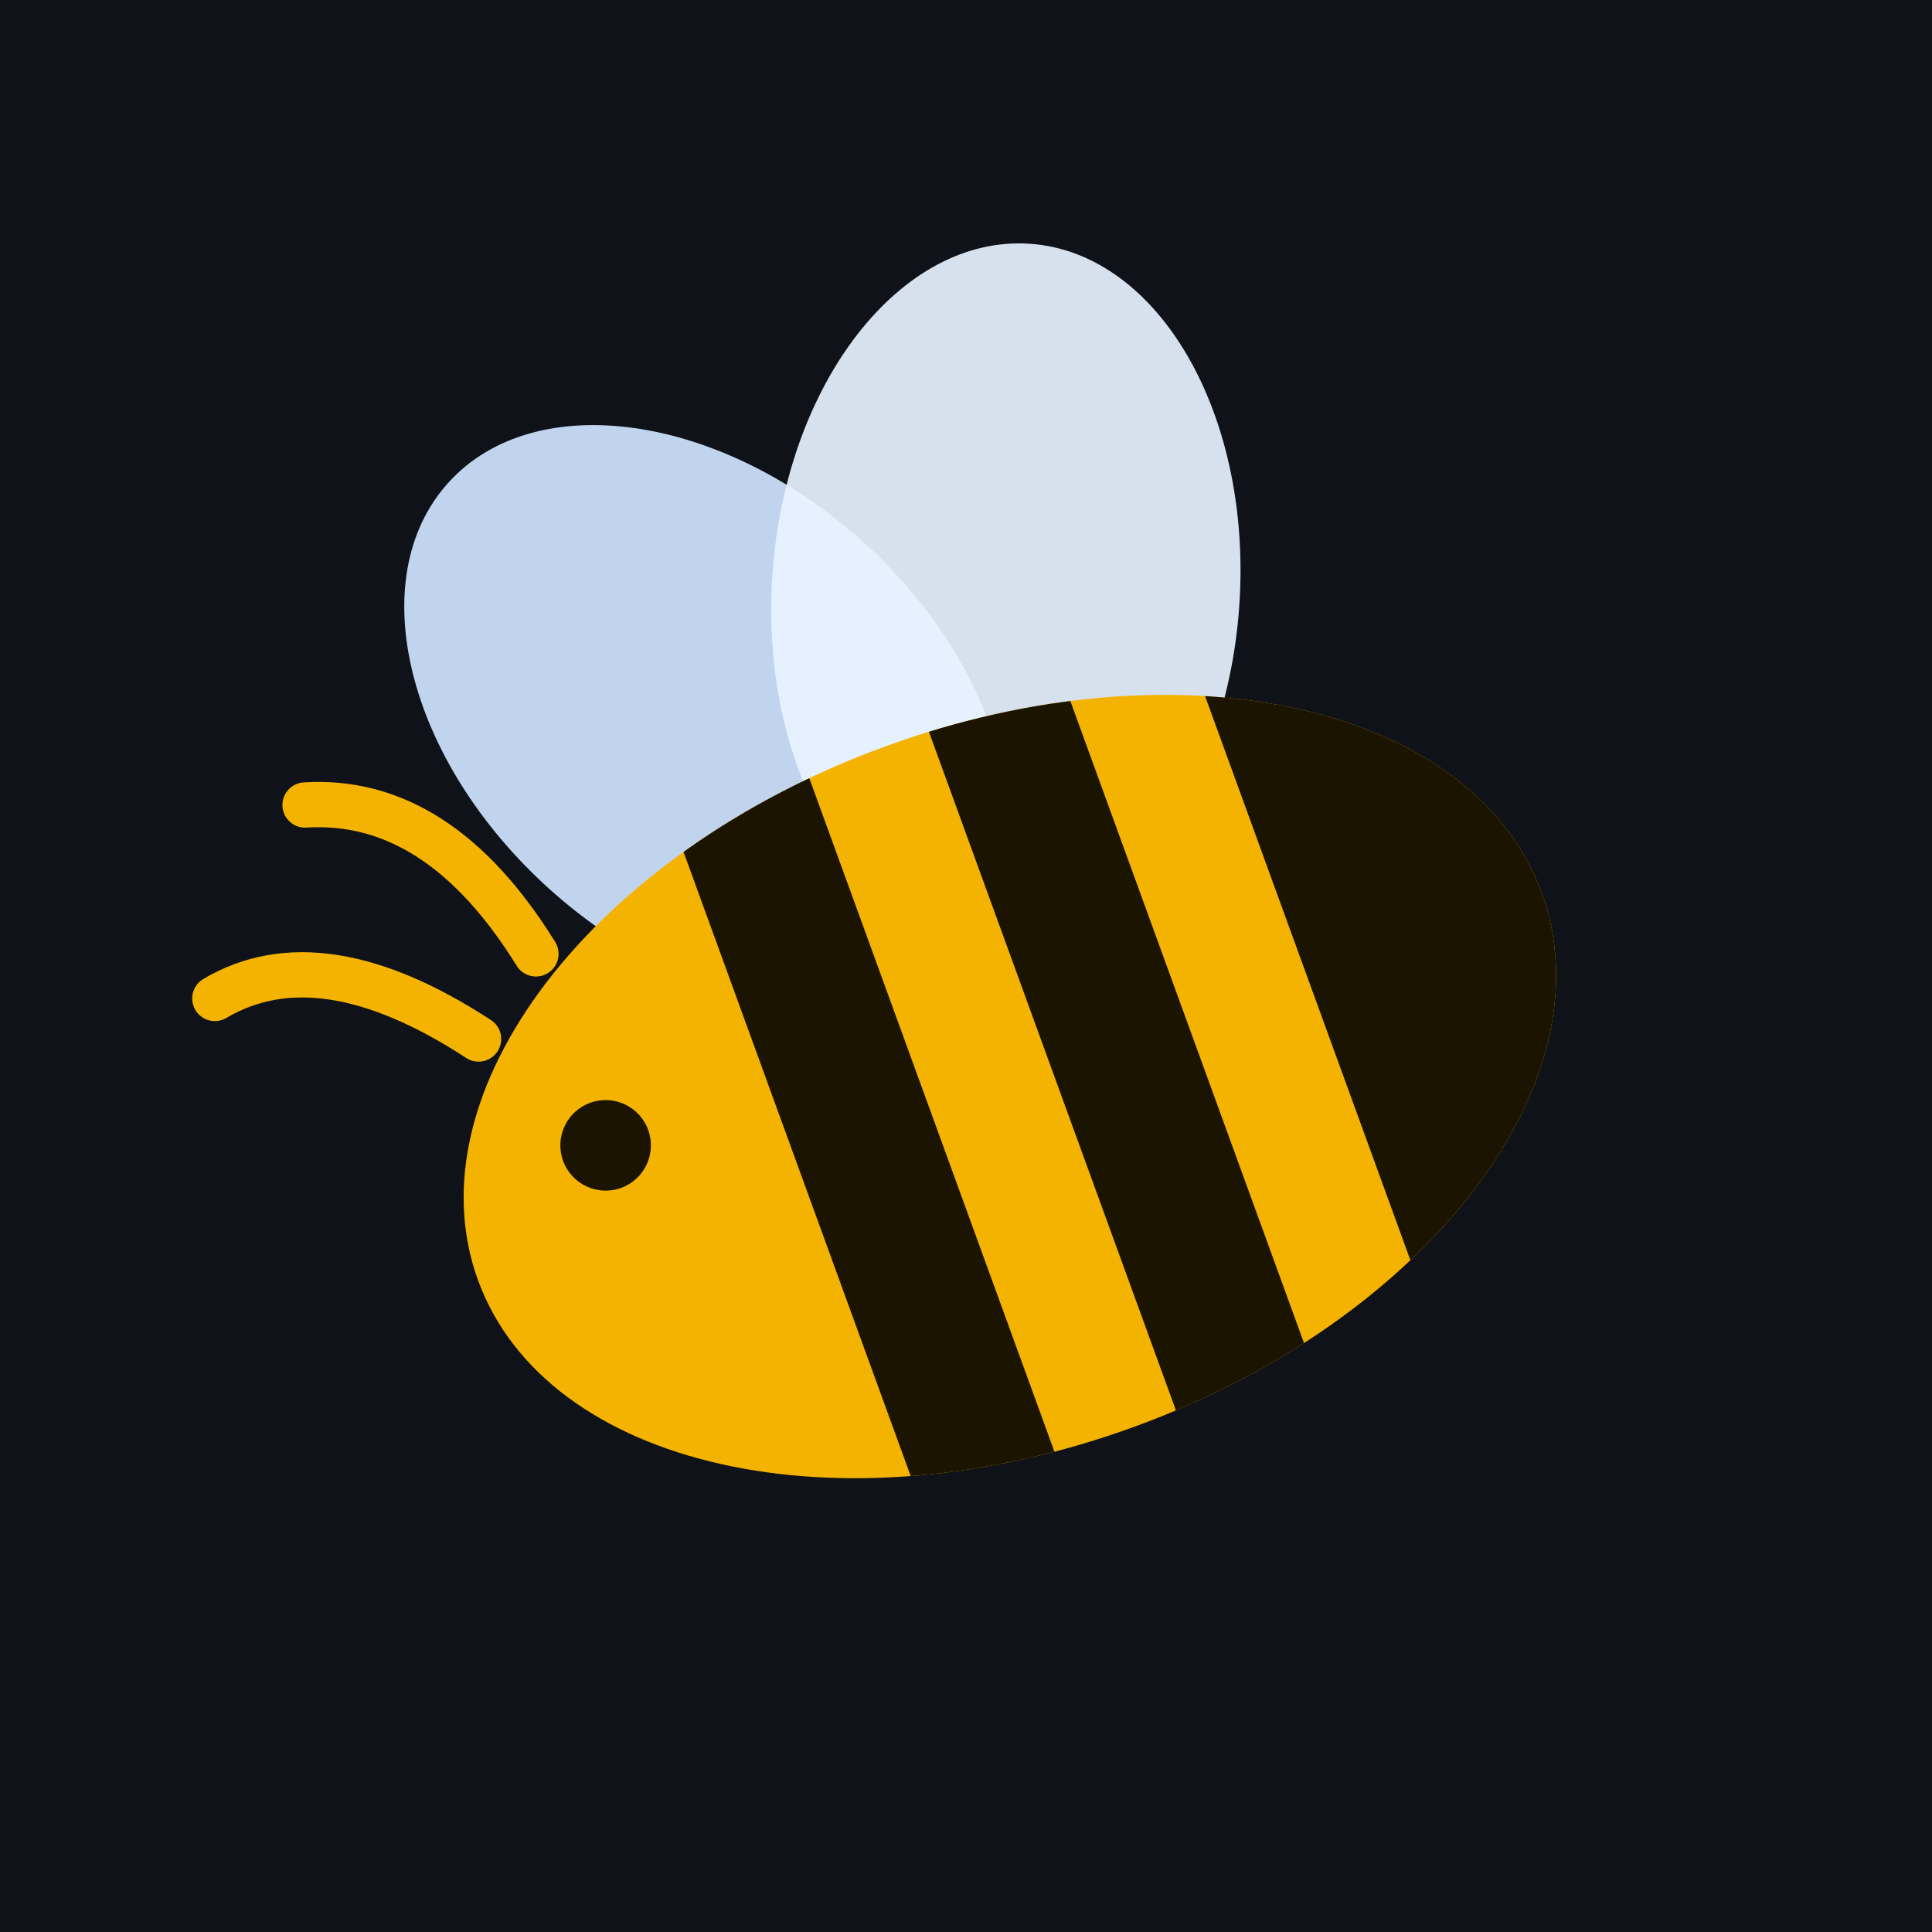
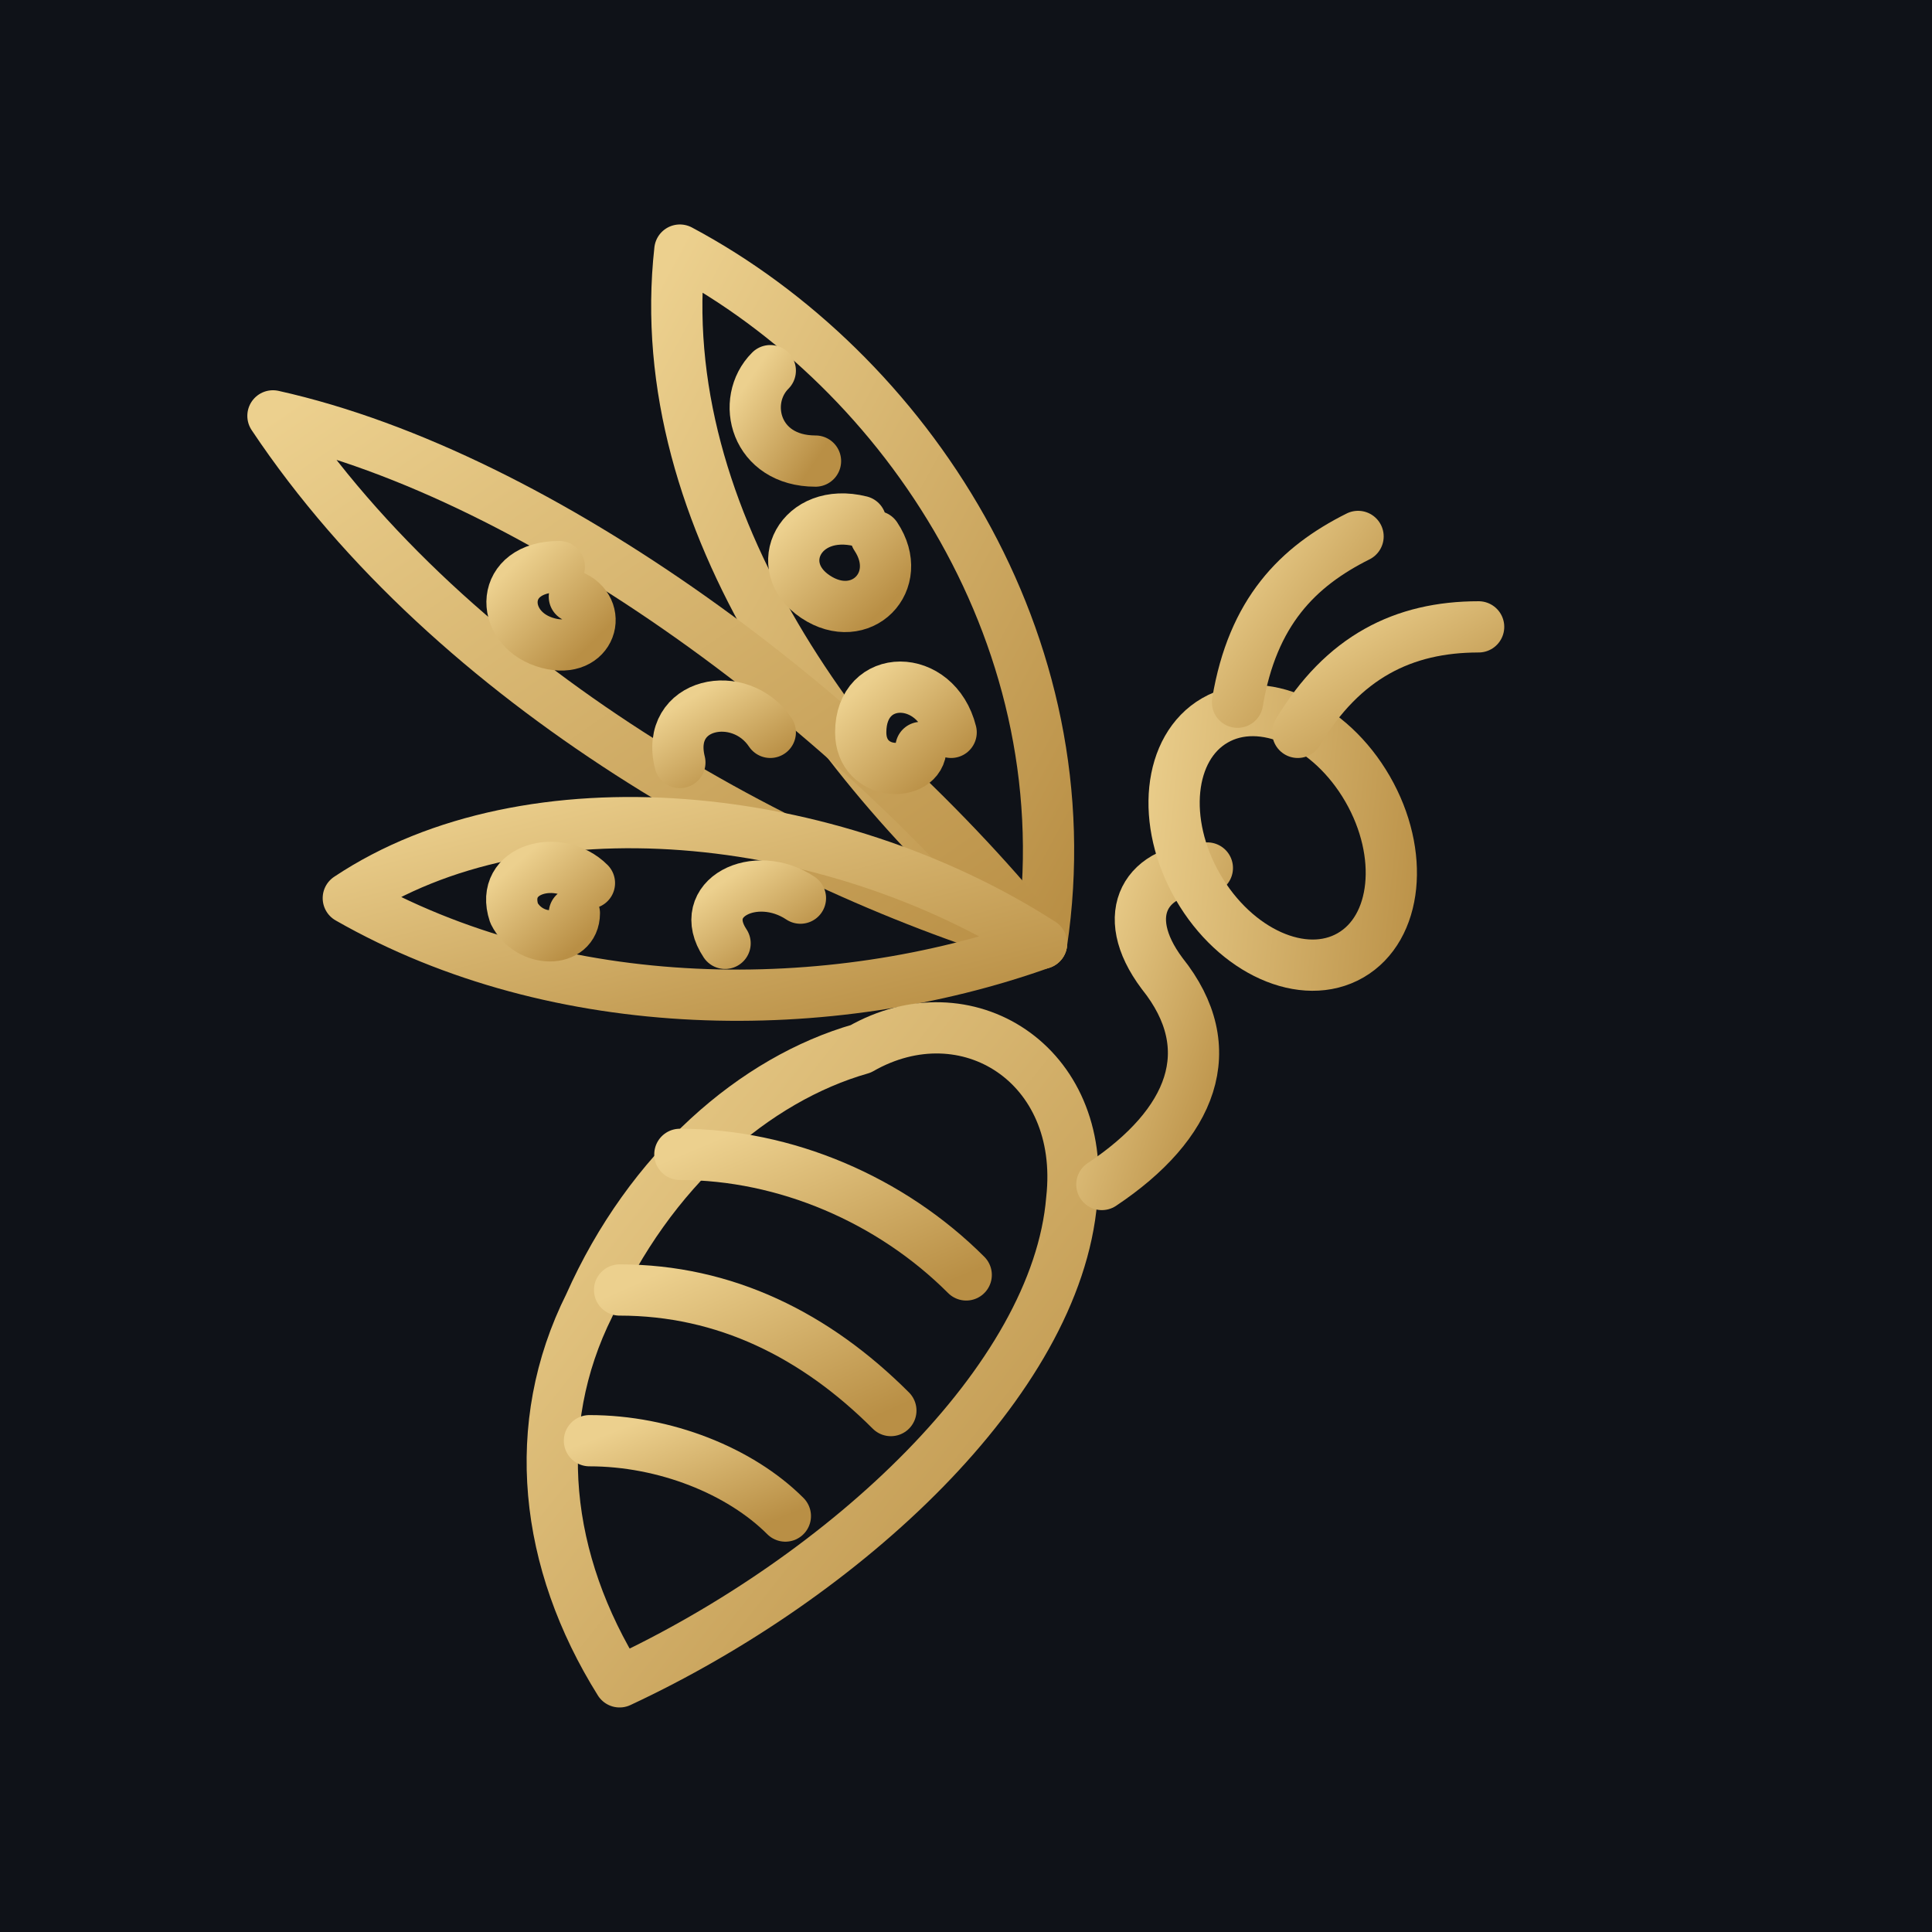
<svg xmlns="http://www.w3.org/2000/svg" viewBox="0 0 512 512">
+   <defs>
+     <linearGradient id="g" x1="0" y1="0" x2="1" y2="1">
+       <stop offset="0" stop-color="#ecd08e" />
+       <stop offset="1" stop-color="#b98f45" />
+     </linearGradient>
+   </defs>
  <rect width="512" height="512" fill="#0f1218" />
-   <g transform="rotate(-20 256 256)">
-     <ellipse cx="214" cy="170" rx="62" ry="92" fill="#cfe6ff" opacity=".92" transform="rotate(-28 214 170)" />
-     <ellipse cx="300" cy="166" rx="62" ry="92" fill="#e8f3ff" opacity=".92" transform="rotate(24 300 166)" />
-     <clipPath id="b">
-       <ellipse cx="256" cy="290" rx="150" ry="96" />
-     </clipPath>
-     <ellipse cx="256" cy="290" rx="150" ry="96" fill="#f5b301" />
-     <g clip-path="url(#b)" fill="#1a1400">
-       <rect x="196" y="180" width="38" height="220" />
-       <rect x="268" y="180" width="38" height="220" />
-       <rect x="340" y="180" width="80" height="220" />
-     </g>
-     <circle cx="150" cy="268" r="12" fill="#1a1400" />
-     <path d="M128 230q-30-40-62-34M150 214q-10-48-44-58" fill="none" stroke="#f5b301" stroke-width="12" stroke-linecap="round" />
+   <g transform="translate(28.4 50.3) scale(3.994) translate(6 0)" fill="none" stroke="url(#g)" stroke-width="3.4" stroke-linecap="round" stroke-linejoin="round">
+     <path d="M56 50C43 39 30 22 32 4C47 12 59 30 56 50Z" />
+     <path d="M56 50C44 35 23 19 5 15C17 33 39 45 56 50Z" />
+     <path d="M56 50C42 41 22 39 10 47C24 55 42 55 56 50Z" />
+     <path d="M44 22c-4-1-6 3-3 5c3 2 6-1 4-4" />
+     <path d="M50 36c-1-4-6-4-6 0c0 3 4 3 4 1" />
+     <path d="M38 12c-2 2-1 6 3 6" />
+     <path d="M24 25c-4 0-4 4-1 5c3 1 4-2 2-3" />
+     <path d="M38 36c-2-3-7-2-6 2" />
+     <path d="M26 46c-2-2-6-1-5 2c1 2 4 2 4 0" />
+     <path d="M40 47c-3-2-7 0-5 3" />
+     <path d="M44 57C51 53 59 58 58 67C57 79 43 92 28 99C23 91 22 82 26 74C30 65 37 59 44 57Z" />
+     <path d="M32 64C39 64 46 67 51 72" />
+     <path d="M28 73C35 73 41 76 46 81" />
+     <path d="M26 83C31 83 36 85 39 88" />
+     <path d="M60 66C66 62 68 57 64 52C61 48 63 45 67 45" />
+     <ellipse cx="72" cy="43" rx="6.5" ry="9" transform="rotate(-30 72 43)" />
+     <path d="M69 34C70 28 73 25 77 23" />
+     <path d="M73 36C76 31 80 29 85 29" />
  </g>
</svg>
